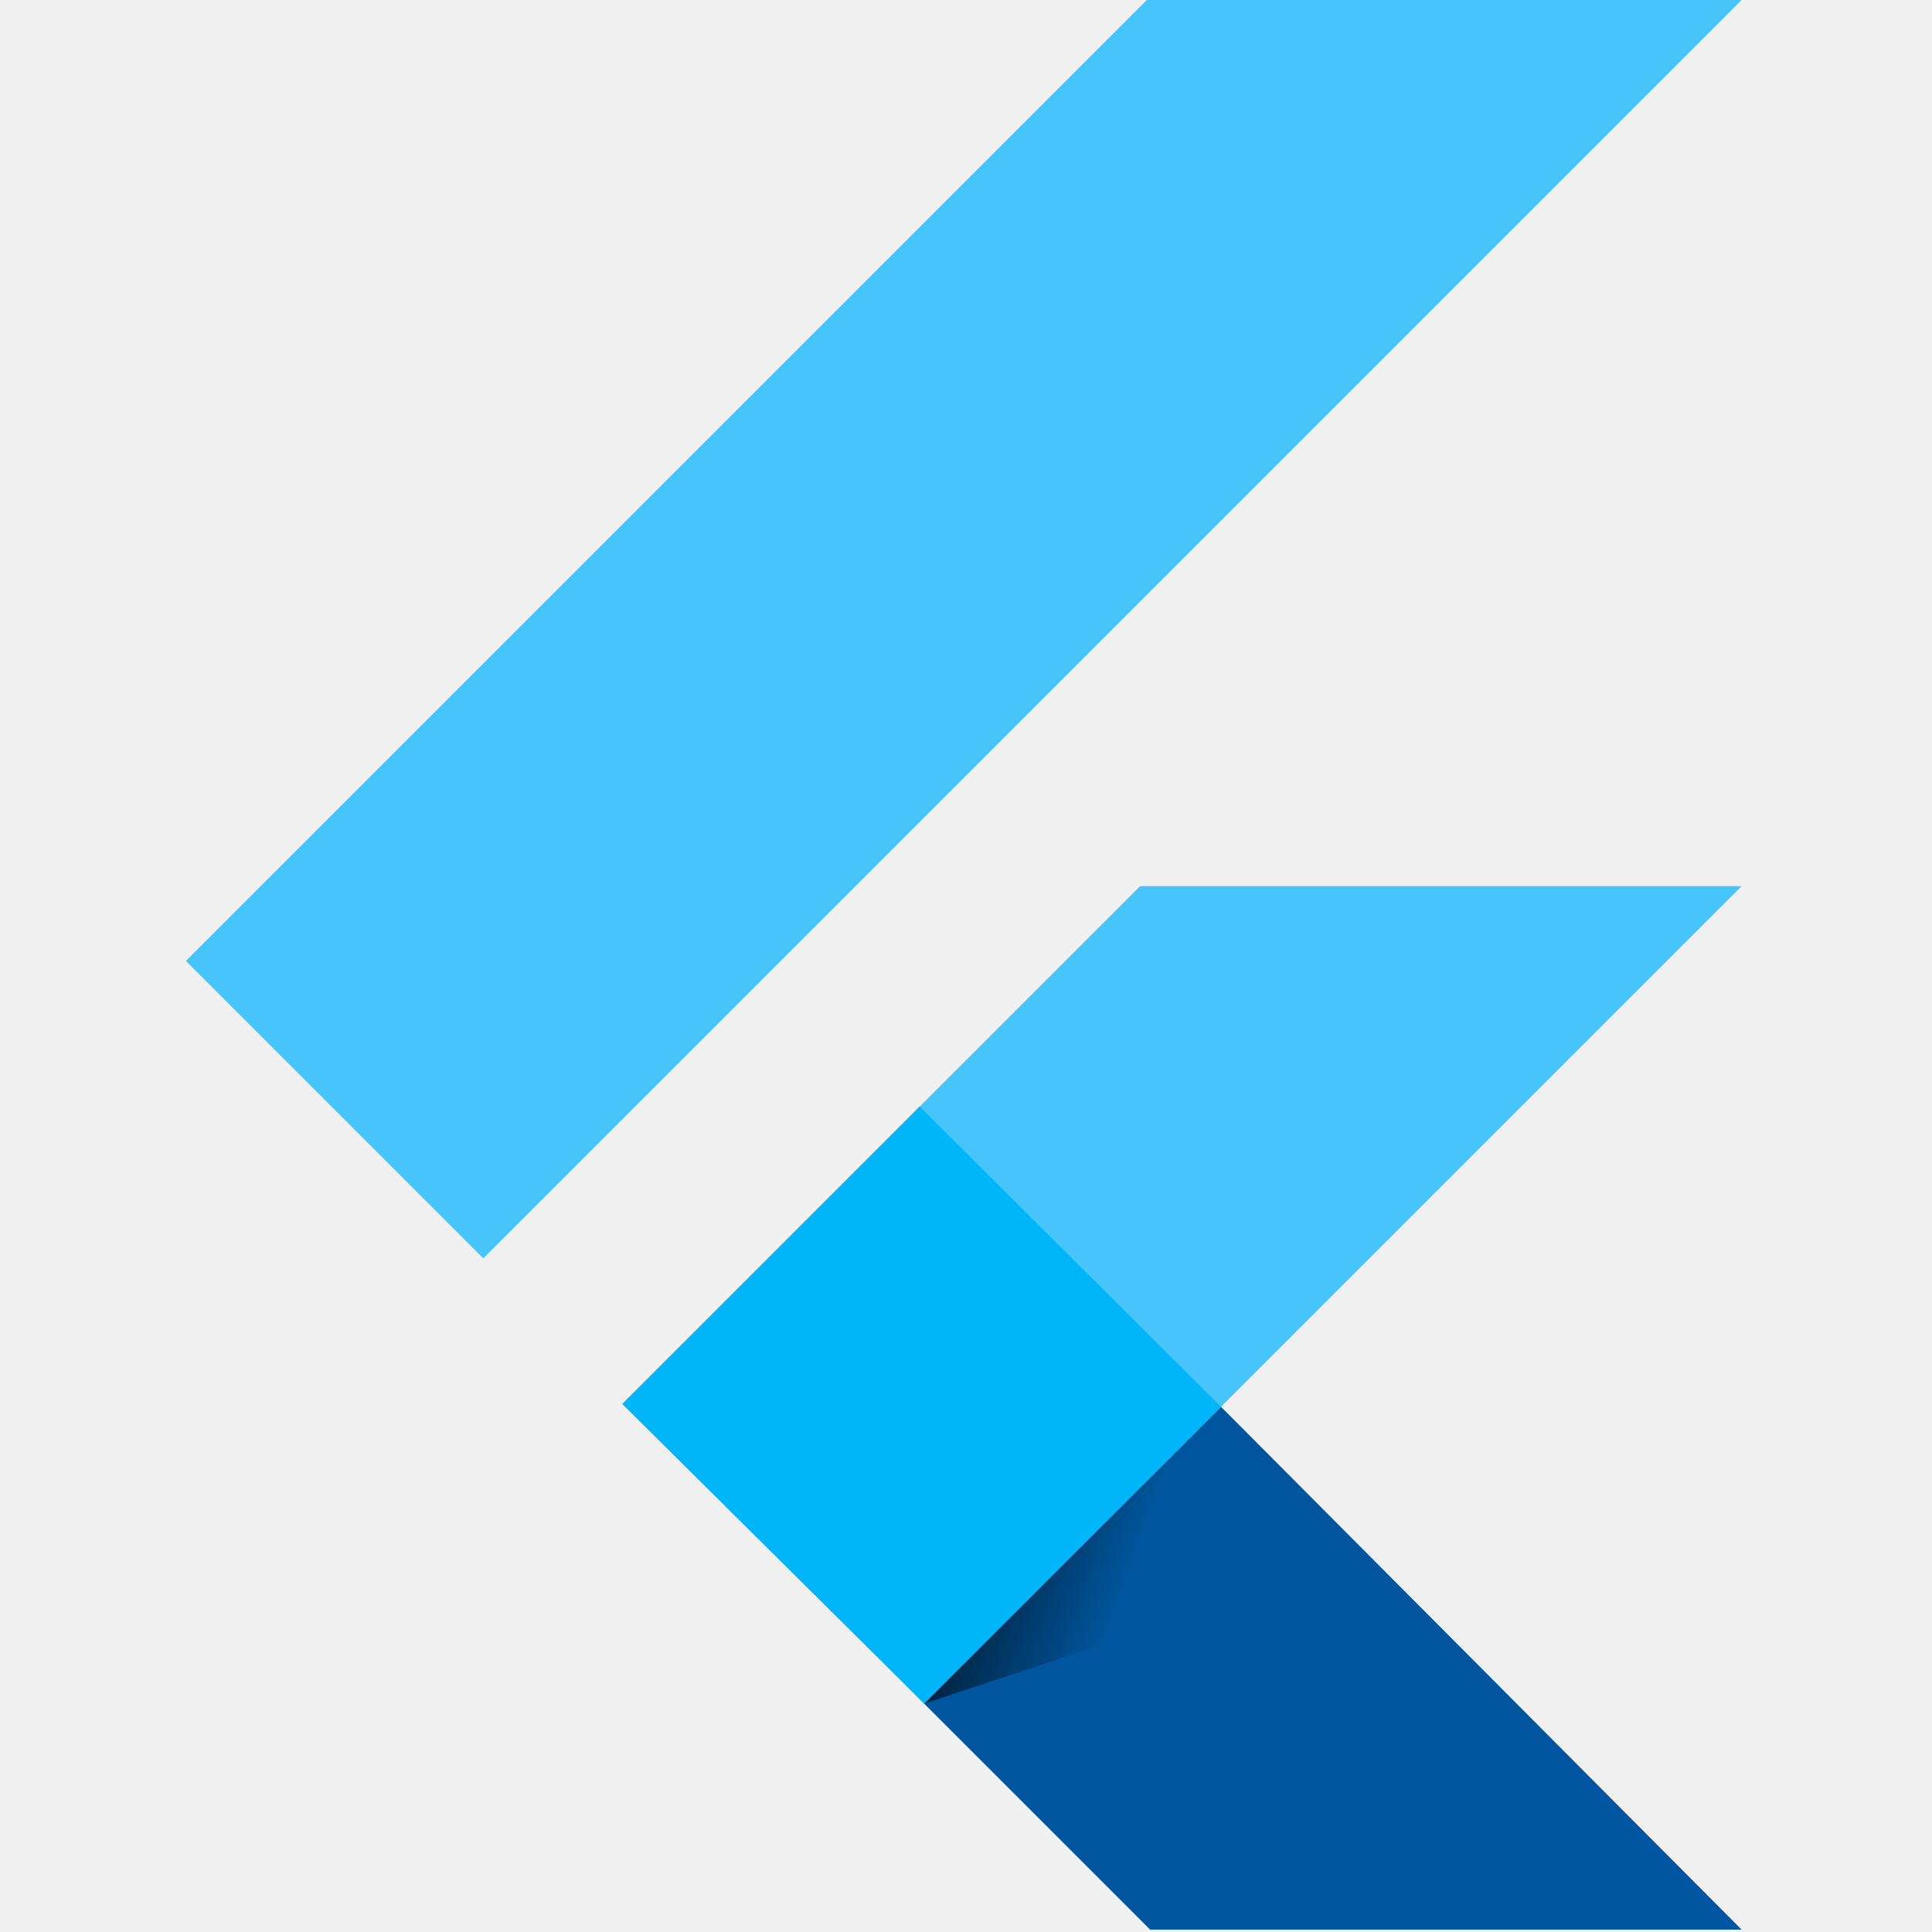
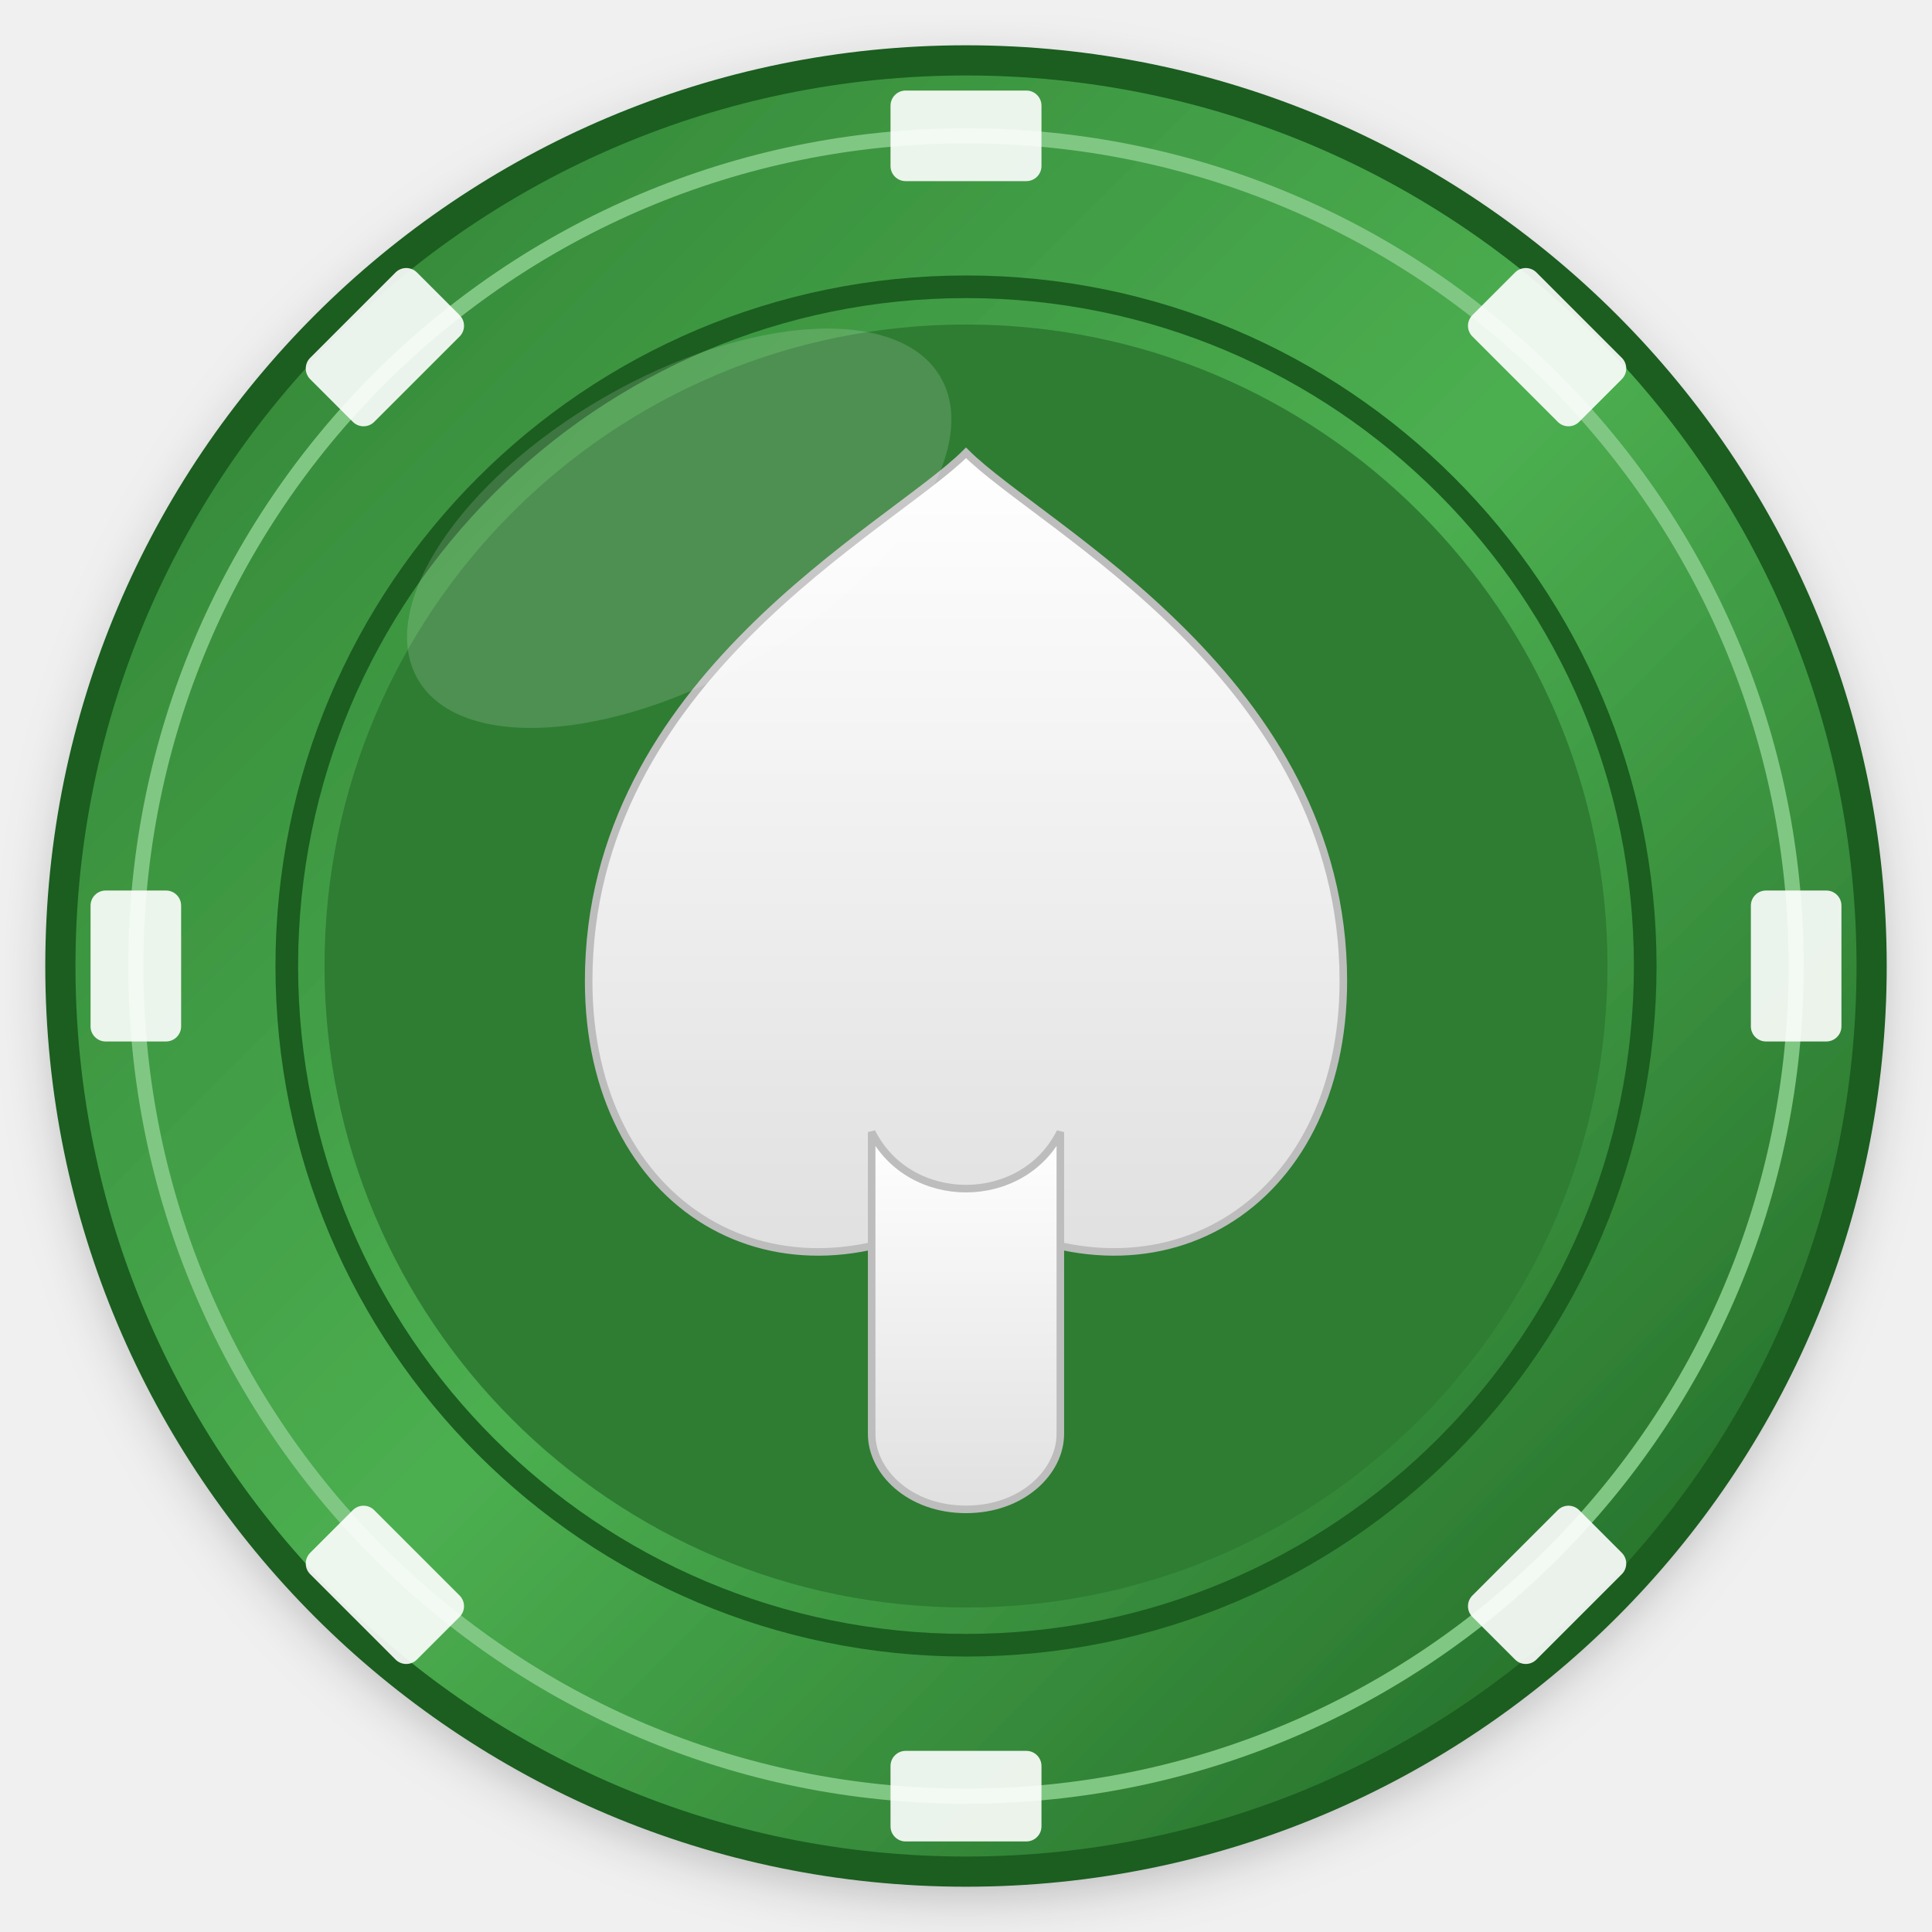
- <svg xmlns="http://www.w3.org/2000/svg" width="512px" height="512px" viewBox="-30.5 0 317 317" version="1.1" preserveAspectRatio="xMidYMid">
+ <svg xmlns="http://www.w3.org/2000/svg" width="512" height="512" viewBox="0 0 512 512">
  <defs>
-     <linearGradient x1="3.952%" y1="26.993%" x2="75.897%" y2="52.919%" id="linearGradient-1">
-       <stop stop-color="#000000" offset="0%">
- 
- </stop>
-       <stop stop-color="#000000" stop-opacity="0" offset="100%">
- 
- </stop>
+     <linearGradient id="chipGradient" x1="0%" y1="0%" x2="100%" y2="100%">
+       <stop offset="0%" style="stop-color:#2E7D32;stop-opacity:1" />
+       <stop offset="50%" style="stop-color:#4CAF50;stop-opacity:1" />
+       <stop offset="100%" style="stop-color:#1B5E20;stop-opacity:1" />
    </linearGradient>
+     <linearGradient id="spadeGradient" x1="0%" y1="0%" x2="0%" y2="100%">
+       <stop offset="0%" style="stop-color:#FFFFFF;stop-opacity:1" />
+       <stop offset="100%" style="stop-color:#E0E0E0;stop-opacity:1" />
+     </linearGradient>
+     <filter id="shadow" x="-20%" y="-20%" width="140%" height="140%">
+       <feDropShadow dx="0" dy="4" stdDeviation="8" flood-color="#000000" flood-opacity="0.3" />
+     </filter>
+     <filter id="innerShadow" x="-50%" y="-50%" width="200%" height="200%">
+       <feGaussianBlur in="SourceAlpha" stdDeviation="3" result="blur" />
+       <feOffset in="blur" dx="2" dy="2" result="offsetBlur" />
+       <feComposite in="SourceGraphic" in2="offsetBlur" operator="over" />
+     </filter>
  </defs>
-   <g>
-     <polygon fill="#47C5FB" points="157.666 0.001 0.001 157.666 48.801 206.466 255.268 0.001">
- 
- </polygon>
-     <polygon fill="#47C5FB" points="156.567 145.397 72.149 229.815 121.133 279.531 169.843 230.821 255.268 145.397">
- 
- </polygon>
-     <polygon fill="#00569E" points="121.133 279.531 158.215 316.613 255.267 316.613 169.842 230.821">
- 
- </polygon>
-     <polygon fill="#00B5F8" points="71.6 230.364 120.401 181.563 169.842 230.821 121.133 279.531">
- 
- </polygon>
-     <polygon fill-opacity="0.8" fill="url(#linearGradient-1)" points="121.133 279.531 161.693 266.072 165.722 234.941">
- 
- </polygon>
+   <circle cx="256" cy="256" r="240" fill="url(#chipGradient)" filter="url(#shadow)" />
+   <circle cx="256" cy="256" r="240" fill="none" stroke="#1B5E20" stroke-width="8" />
+   <circle cx="256" cy="256" r="220" fill="none" stroke="#81C784" stroke-width="4" />
+   <g fill="#FFFFFF" opacity="0.9">
+     <rect x="236" y="24" width="40" height="24" rx="4" />
+     <rect x="236" y="464" width="40" height="24" rx="4" />
+     <rect x="24" y="236" width="24" height="40" rx="4" />
+     <rect x="464" y="236" width="24" height="40" rx="4" />
+     <rect x="390" y="80" width="40" height="24" rx="4" transform="rotate(45 410 92)" />
+     <rect x="82" y="80" width="40" height="24" rx="4" transform="rotate(-45 102 92)" />
+     <rect x="390" y="408" width="40" height="24" rx="4" transform="rotate(-45 410 420)" />
+     <rect x="82" y="408" width="40" height="24" rx="4" transform="rotate(45 102 420)" />
  </g>
+   <circle cx="256" cy="256" r="180" fill="none" stroke="#1B5E20" stroke-width="6" />
+   <circle cx="256" cy="256" r="170" fill="#2E7D32" />
+   <g transform="translate(256, 240)">
+     <path d="M0,-120              C-20,-100 -100,-60 -100,20              C-100,80 -50,110 0,80              C50,110 100,80 100,20              C100,-60 20,-100 0,-120 Z" fill="url(#spadeGradient)" stroke="#BDBDBD" stroke-width="2" />
+     <path d="M-25,60 L-25,140 C-25,150 -15,160 0,160 C15,160 25,150 25,140 L25,60              C15,80 -15,80 -25,60 Z" fill="url(#spadeGradient)" stroke="#BDBDBD" stroke-width="2" />
+   </g>
+   <ellipse cx="180" cy="140" rx="80" ry="40" fill="#FFFFFF" opacity="0.15" transform="rotate(-30 180 140)" />
</svg>
